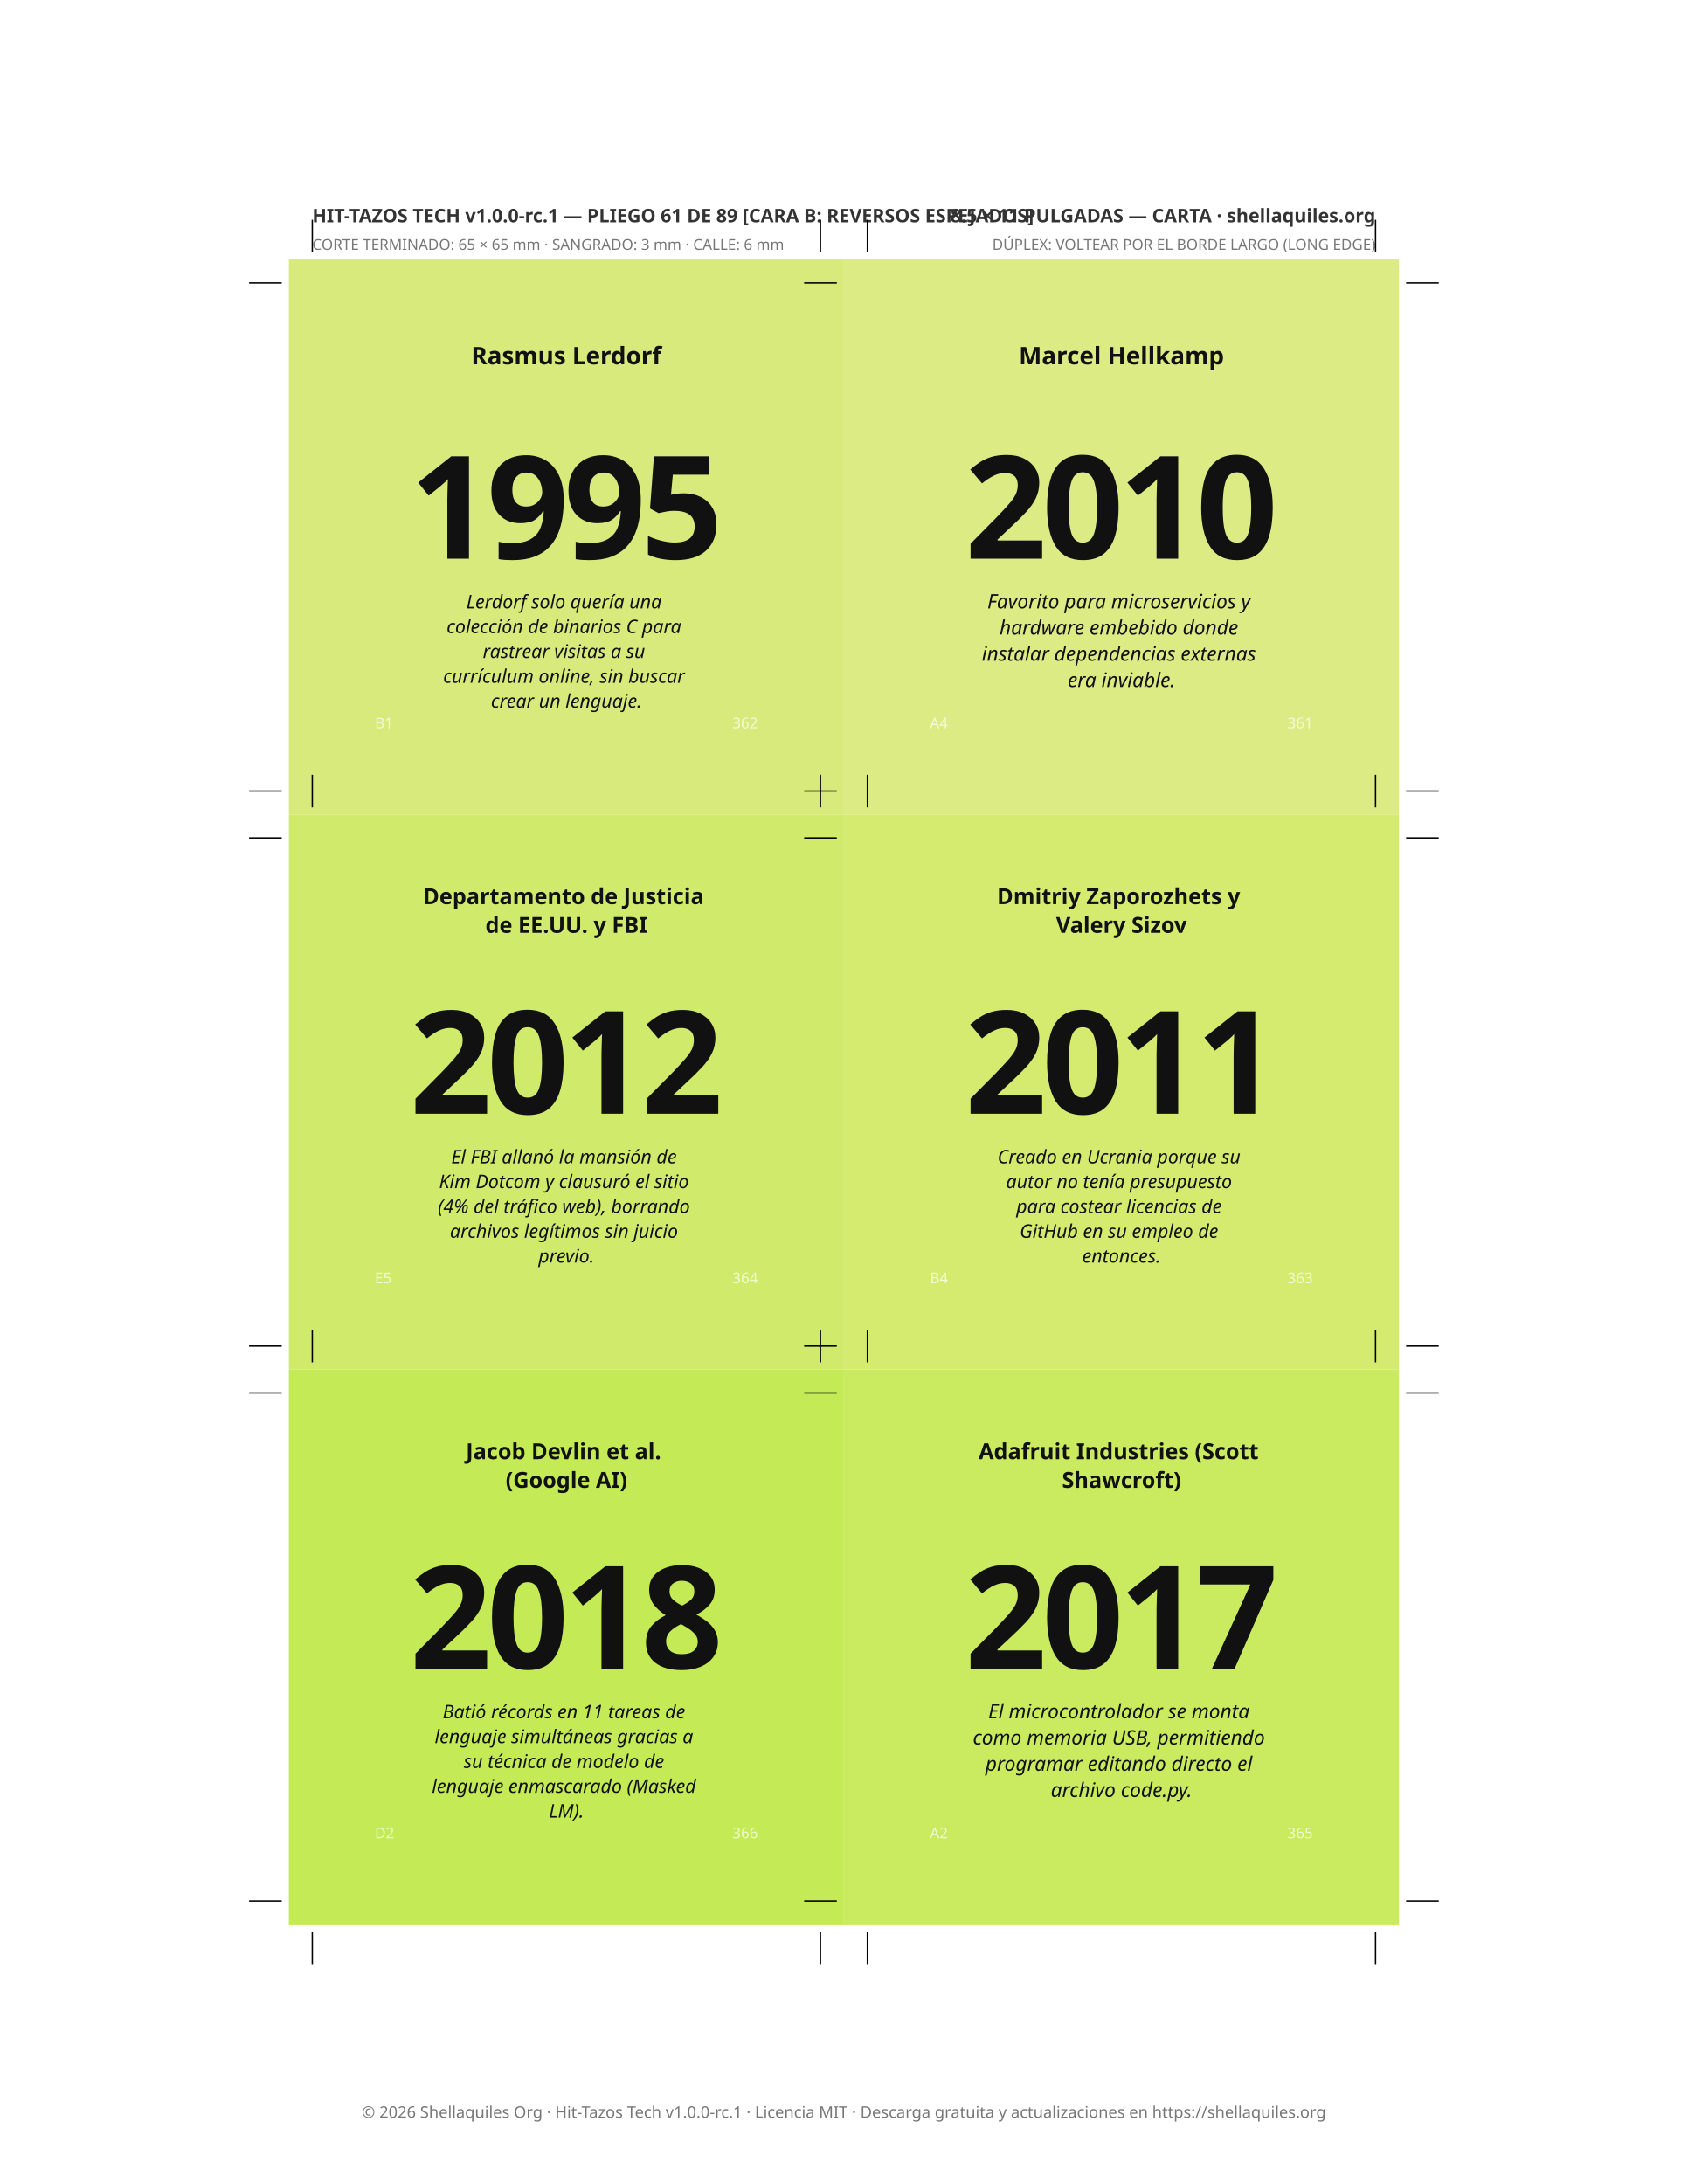
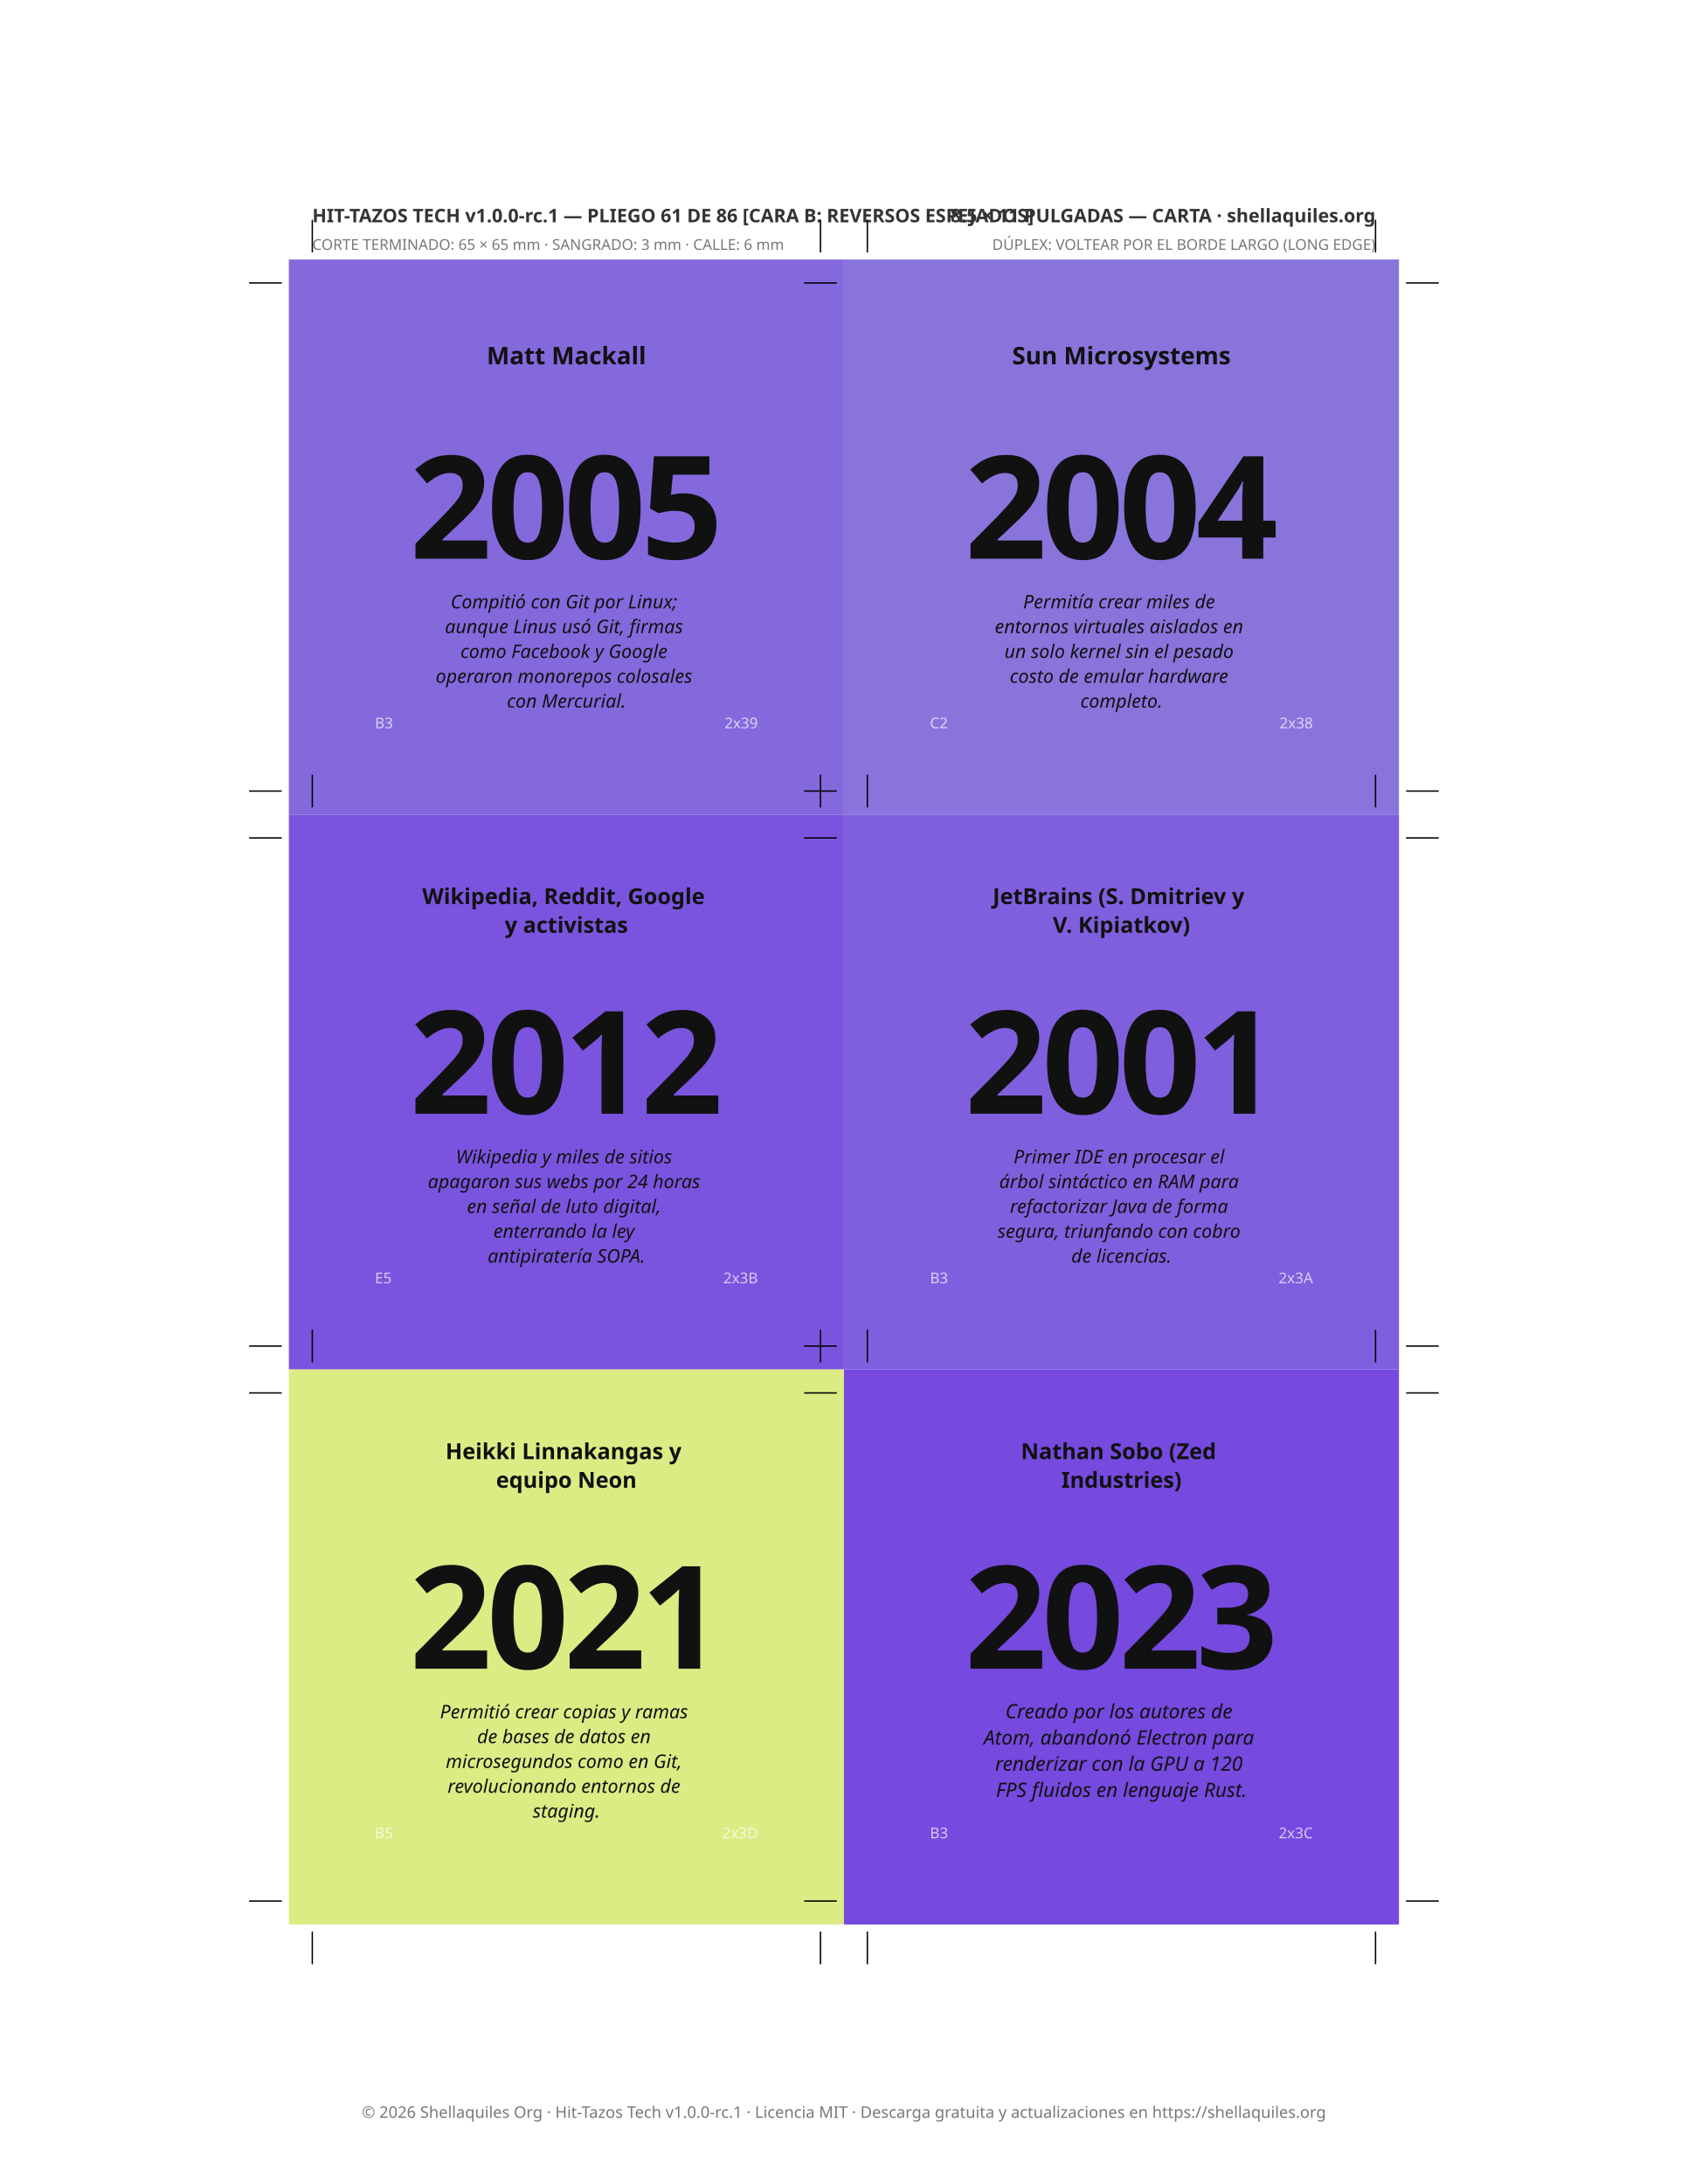
<svg xmlns="http://www.w3.org/2000/svg" width="215.9mm" height="279.4mm" viewBox="0 0 612 792" style="background-color: #ffffff;">
  <g id="encabezado_pliego">
-     <text x="113.24" y="80.61" font-family="'Outfit', sans-serif" font-size="6.8" font-weight="700" fill="#333333">HIT-TAZOS TECH v1.0.0-rc.1 — PLIEGO 61 DE 89 [CARA B: REVERSOS ESPEJADOS]</text>
+     <text x="113.24" y="80.61" font-family="'Outfit', sans-serif" font-size="6.8" font-weight="700" fill="#333333">HIT-TAZOS TECH v1.0.0-rc.1 — PLIEGO 61 DE 86 [CARA B: REVERSOS ESPEJADOS]</text>
    <text x="498.76" y="80.61" font-family="'Outfit', sans-serif" font-size="6.8" font-weight="700" fill="#333333" text-anchor="end">8.5 × 11 PULGADAS — CARTA · shellaquiles.org</text>
    <text x="113.24" y="90.61" font-family="'Outfit', sans-serif" font-size="5.4" font-weight="500" fill="#777777">CORTE TERMINADO: 65 × 65 mm · SANGRADO: 3 mm · CALLE: 6 mm</text>
    <text x="498.76" y="90.61" font-family="'Outfit', sans-serif" font-size="5.4" font-weight="500" fill="#777777" text-anchor="end">DÚPLEX: VOLTEAR POR EL BORDE LARGO (LONG EDGE)</text>
  </g>
  <g id="tarjetas_reverso">
-     <g id="carta_362_reverso">
+     <g id="carta_2_39_reverso">
      <g stroke="#000000" stroke-width="0.5" stroke-linecap="square">
        <line x1="90.57" y1="102.61" x2="101.91" y2="102.61" />
        <line x1="113.24" y1="79.94" x2="113.24" y2="91.28" />
        <line x1="308.83" y1="102.61" x2="320.17" y2="102.61" />
        <line x1="297.50" y1="79.94" x2="297.50" y2="91.28" />
        <line x1="90.57" y1="286.87" x2="101.91" y2="286.87" />
        <line x1="113.24" y1="298.20" x2="113.24" y2="309.54" />
        <line x1="308.83" y1="286.87" x2="320.17" y2="286.87" />
        <line x1="297.50" y1="298.20" x2="297.50" y2="309.54" />
      </g>
-       <rect x="104.74" y="94.11" width="201.26" height="201.26" fill="#d8ea7b" />
+       <rect x="104.74" y="94.11" width="201.26" height="201.26" fill="#8469dd" />
      <g transform="translate(113.24, 102.61)">
        <text font-family="'Outfit', sans-serif" font-size="8.8" font-weight="600" fill="#111111" text-anchor="middle">
-           <tspan x="92.13" y="29.5">Rasmus Lerdorf</tspan>
+           <tspan x="92.13" y="29.5">Matt Mackall</tspan>
        </text>
-         <text x="92.13" y="100" font-family="'Space Grotesk', sans-serif" font-size="52" font-weight="900" letter-spacing="-1.8" fill="#111111" text-anchor="middle">1995</text>
+         <text x="92.13" y="100" font-family="'Space Grotesk', sans-serif" font-size="52" font-weight="900" letter-spacing="-1.8" fill="#111111" text-anchor="middle">2005</text>
        <text font-family="'Outfit', sans-serif" font-size="6.8" font-weight="400" font-style="italic" fill="#111111" text-anchor="middle">
-           <tspan x="92.13" y="118.0">Lerdorf solo quería una</tspan>
-           <tspan x="92.13" y="127.0">colección de binarios C para</tspan>
-           <tspan x="92.13" y="136.0">rastrear visitas a su</tspan>
-           <tspan x="92.13" y="145.0">currículum online, sin buscar</tspan>
-           <tspan x="92.13" y="154.0">crear un lenguaje.</tspan>
+           <tspan x="92.13" y="118.0">Compitió con Git por Linux;</tspan>
+           <tspan x="92.13" y="127.0">aunque Linus usó Git, firmas</tspan>
+           <tspan x="92.13" y="136.0">como Facebook y Google</tspan>
+           <tspan x="92.13" y="145.0">operaron monorepos colosales</tspan>
+           <tspan x="92.13" y="154.0">con Mercurial.</tspan>
        </text>
-         <text x="22.68" y="161.5" font-family="'Outfit', sans-serif" font-size="5.4" font-weight="500" fill="rgba(255, 255, 255, 0.7)">B1</text>
-         <text x="161.57" y="161.5" font-family="'Space Grotesk', sans-serif" font-size="5.4" font-weight="500" fill="rgba(255, 255, 255, 0.7)" text-anchor="end">362</text>
+         <text x="22.68" y="161.5" font-family="'Outfit', sans-serif" font-size="5.4" font-weight="500" fill="rgba(255, 255, 255, 0.7)">B3</text>
+         <text x="161.57" y="161.5" font-family="'Space Grotesk', sans-serif" font-size="5.4" font-weight="500" fill="rgba(255, 255, 255, 0.7)" text-anchor="end">2x39</text>
      </g>
    </g>
-     <g id="carta_361_reverso">
+     <g id="carta_2_38_reverso">
      <g stroke="#000000" stroke-width="0.5" stroke-linecap="square">
        <line x1="291.83" y1="102.61" x2="303.17" y2="102.61" />
        <line x1="314.50" y1="79.94" x2="314.50" y2="91.28" />
        <line x1="510.09" y1="102.61" x2="521.43" y2="102.61" />
        <line x1="498.76" y1="79.94" x2="498.76" y2="91.28" />
        <line x1="291.83" y1="286.87" x2="303.17" y2="286.87" />
        <line x1="314.50" y1="298.20" x2="314.50" y2="309.54" />
        <line x1="510.09" y1="286.87" x2="521.43" y2="286.87" />
        <line x1="498.76" y1="298.20" x2="498.76" y2="309.54" />
      </g>
-       <rect x="306.00" y="94.11" width="201.26" height="201.26" fill="#ddeb84" />
+       <rect x="306.00" y="94.11" width="201.26" height="201.26" fill="#8974dc" />
      <g transform="translate(314.50, 102.61)">
        <text font-family="'Outfit', sans-serif" font-size="8.8" font-weight="600" fill="#111111" text-anchor="middle">
-           <tspan x="92.13" y="29.5">Marcel Hellkamp</tspan>
+           <tspan x="92.13" y="29.5">Sun Microsystems</tspan>
        </text>
-         <text x="92.13" y="100" font-family="'Space Grotesk', sans-serif" font-size="52" font-weight="900" letter-spacing="-1.8" fill="#111111" text-anchor="middle">2010</text>
-         <text font-family="'Outfit', sans-serif" font-size="7.2" font-weight="400" font-style="italic" fill="#111111" text-anchor="middle">
-           <tspan x="92.13" y="118.0">Favorito para microservicios y</tspan>
-           <tspan x="92.13" y="127.5">hardware embebido donde</tspan>
-           <tspan x="92.13" y="137.0">instalar dependencias externas</tspan>
-           <tspan x="92.13" y="146.5">era inviable.</tspan>
+         <text x="92.13" y="100" font-family="'Space Grotesk', sans-serif" font-size="52" font-weight="900" letter-spacing="-1.8" fill="#111111" text-anchor="middle">2004</text>
+         <text font-family="'Outfit', sans-serif" font-size="6.8" font-weight="400" font-style="italic" fill="#111111" text-anchor="middle">
+           <tspan x="92.13" y="118.0">Permitía crear miles de</tspan>
+           <tspan x="92.13" y="127.0">entornos virtuales aislados en</tspan>
+           <tspan x="92.13" y="136.0">un solo kernel sin el pesado</tspan>
+           <tspan x="92.13" y="145.0">costo de emular hardware</tspan>
+           <tspan x="92.13" y="154.0">completo.</tspan>
        </text>
-         <text x="22.68" y="161.5" font-family="'Outfit', sans-serif" font-size="5.4" font-weight="500" fill="rgba(255, 255, 255, 0.7)">A4</text>
-         <text x="161.57" y="161.5" font-family="'Space Grotesk', sans-serif" font-size="5.4" font-weight="500" fill="rgba(255, 255, 255, 0.7)" text-anchor="end">361</text>
+         <text x="22.68" y="161.5" font-family="'Outfit', sans-serif" font-size="5.4" font-weight="500" fill="rgba(255, 255, 255, 0.7)">C2</text>
+         <text x="161.57" y="161.5" font-family="'Space Grotesk', sans-serif" font-size="5.4" font-weight="500" fill="rgba(255, 255, 255, 0.7)" text-anchor="end">2x38</text>
      </g>
    </g>
-     <g id="carta_364_reverso">
+     <g id="carta_2_3B_reverso">
      <g stroke="#000000" stroke-width="0.5" stroke-linecap="square">
        <line x1="90.57" y1="303.87" x2="101.91" y2="303.87" />
        <line x1="113.24" y1="281.20" x2="113.24" y2="292.54" />
        <line x1="308.83" y1="303.87" x2="320.17" y2="303.87" />
        <line x1="297.50" y1="281.20" x2="297.50" y2="292.54" />
        <line x1="90.57" y1="488.13" x2="101.91" y2="488.13" />
        <line x1="113.24" y1="499.46" x2="113.24" y2="510.80" />
        <line x1="308.83" y1="488.13" x2="320.17" y2="488.13" />
        <line x1="297.50" y1="499.46" x2="297.50" y2="510.80" />
      </g>
-       <rect x="104.74" y="295.37" width="201.26" height="201.26" fill="#d0eb6b" />
+       <rect x="104.74" y="295.37" width="201.26" height="201.26" fill="#7a54de" />
      <g transform="translate(113.24, 303.87)">
        <text font-family="'Outfit', sans-serif" font-size="8" font-weight="600" fill="#111111" text-anchor="middle">
-           <tspan x="92.13" y="24">Departamento de Justicia</tspan>
-           <tspan x="92.13" y="34.4">de EE.UU. y FBI</tspan>
+           <tspan x="92.13" y="24">Wikipedia, Reddit, Google</tspan>
+           <tspan x="92.13" y="34.4">y activistas</tspan>
        </text>
        <text x="92.13" y="100" font-family="'Space Grotesk', sans-serif" font-size="52" font-weight="900" letter-spacing="-1.8" fill="#111111" text-anchor="middle">2012</text>
        <text font-family="'Outfit', sans-serif" font-size="6.8" font-weight="400" font-style="italic" fill="#111111" text-anchor="middle">
-           <tspan x="92.13" y="118.0">El FBI allanó la mansión de</tspan>
-           <tspan x="92.13" y="127.0">Kim Dotcom y clausuró el sitio</tspan>
-           <tspan x="92.13" y="136.0">(4% del tráfico web), borrando</tspan>
-           <tspan x="92.13" y="145.0">archivos legítimos sin juicio</tspan>
-           <tspan x="92.13" y="154.0">previo.</tspan>
+           <tspan x="92.13" y="118.0">Wikipedia y miles de sitios</tspan>
+           <tspan x="92.13" y="127.0">apagaron sus webs por 24 horas</tspan>
+           <tspan x="92.13" y="136.0">en señal de luto digital,</tspan>
+           <tspan x="92.13" y="145.0">enterrando la ley</tspan>
+           <tspan x="92.13" y="154.0">antipiratería SOPA.</tspan>
        </text>
        <text x="22.68" y="161.5" font-family="'Outfit', sans-serif" font-size="5.4" font-weight="500" fill="rgba(255, 255, 255, 0.7)">E5</text>
-         <text x="161.57" y="161.5" font-family="'Space Grotesk', sans-serif" font-size="5.4" font-weight="500" fill="rgba(255, 255, 255, 0.7)" text-anchor="end">364</text>
+         <text x="161.57" y="161.5" font-family="'Space Grotesk', sans-serif" font-size="5.4" font-weight="500" fill="rgba(255, 255, 255, 0.7)" text-anchor="end">2x3B</text>
      </g>
    </g>
-     <g id="carta_363_reverso">
+     <g id="carta_2_3A_reverso">
      <g stroke="#000000" stroke-width="0.5" stroke-linecap="square">
        <line x1="291.83" y1="303.87" x2="303.17" y2="303.87" />
        <line x1="314.50" y1="281.20" x2="314.50" y2="292.54" />
        <line x1="510.09" y1="303.87" x2="521.43" y2="303.87" />
        <line x1="498.76" y1="281.20" x2="498.76" y2="292.54" />
        <line x1="291.83" y1="488.13" x2="303.17" y2="488.13" />
        <line x1="314.50" y1="499.46" x2="314.50" y2="510.80" />
        <line x1="510.09" y1="488.13" x2="521.43" y2="488.13" />
        <line x1="498.76" y1="499.46" x2="498.76" y2="510.80" />
      </g>
-       <rect x="306.00" y="295.37" width="201.26" height="201.26" fill="#d4eb70" />
+       <rect x="306.00" y="295.37" width="201.26" height="201.26" fill="#7f5fdd" />
      <g transform="translate(314.50, 303.87)">
        <text font-family="'Outfit', sans-serif" font-size="8" font-weight="600" fill="#111111" text-anchor="middle">
-           <tspan x="92.13" y="24">Dmitriy Zaporozhets y</tspan>
-           <tspan x="92.13" y="34.4">Valery Sizov</tspan>
+           <tspan x="92.13" y="24">JetBrains (S. Dmitriev y</tspan>
+           <tspan x="92.13" y="34.4">V. Kipiatkov)</tspan>
        </text>
-         <text x="92.13" y="100" font-family="'Space Grotesk', sans-serif" font-size="52" font-weight="900" letter-spacing="-1.8" fill="#111111" text-anchor="middle">2011</text>
+         <text x="92.13" y="100" font-family="'Space Grotesk', sans-serif" font-size="52" font-weight="900" letter-spacing="-1.8" fill="#111111" text-anchor="middle">2001</text>
        <text font-family="'Outfit', sans-serif" font-size="6.8" font-weight="400" font-style="italic" fill="#111111" text-anchor="middle">
-           <tspan x="92.13" y="118.0">Creado en Ucrania porque su</tspan>
-           <tspan x="92.13" y="127.0">autor no tenía presupuesto</tspan>
-           <tspan x="92.13" y="136.0">para costear licencias de</tspan>
-           <tspan x="92.13" y="145.0">GitHub en su empleo de</tspan>
-           <tspan x="92.13" y="154.0">entonces.</tspan>
+           <tspan x="92.13" y="118.0">Primer IDE en procesar el</tspan>
+           <tspan x="92.13" y="127.0">árbol sintáctico en RAM para</tspan>
+           <tspan x="92.13" y="136.0">refactorizar Java de forma</tspan>
+           <tspan x="92.13" y="145.0">segura, triunfando con cobro</tspan>
+           <tspan x="92.13" y="154.0">de licencias.</tspan>
        </text>
-         <text x="22.68" y="161.5" font-family="'Outfit', sans-serif" font-size="5.4" font-weight="500" fill="rgba(255, 255, 255, 0.7)">B4</text>
-         <text x="161.57" y="161.5" font-family="'Space Grotesk', sans-serif" font-size="5.4" font-weight="500" fill="rgba(255, 255, 255, 0.7)" text-anchor="end">363</text>
+         <text x="22.68" y="161.5" font-family="'Outfit', sans-serif" font-size="5.4" font-weight="500" fill="rgba(255, 255, 255, 0.7)">B3</text>
+         <text x="161.57" y="161.5" font-family="'Space Grotesk', sans-serif" font-size="5.4" font-weight="500" fill="rgba(255, 255, 255, 0.7)" text-anchor="end">2x3A</text>
      </g>
    </g>
-     <g id="carta_366_reverso">
+     <g id="carta_2_3D_reverso">
      <g stroke="#000000" stroke-width="0.5" stroke-linecap="square">
        <line x1="90.57" y1="505.13" x2="101.91" y2="505.13" />
        <line x1="113.24" y1="482.46" x2="113.24" y2="493.80" />
        <line x1="308.83" y1="505.13" x2="320.17" y2="505.13" />
        <line x1="297.50" y1="482.46" x2="297.50" y2="493.80" />
        <line x1="90.57" y1="689.39" x2="101.91" y2="689.39" />
        <line x1="113.24" y1="700.72" x2="113.24" y2="712.06" />
        <line x1="308.83" y1="689.39" x2="320.17" y2="689.39" />
        <line x1="297.50" y1="700.72" x2="297.50" y2="712.06" />
      </g>
-       <rect x="104.74" y="496.63" width="201.26" height="201.26" fill="#c4eb56" />
+       <rect x="104.74" y="496.63" width="201.26" height="201.26" fill="#ddeb84" />
      <g transform="translate(113.24, 505.13)">
        <text font-family="'Outfit', sans-serif" font-size="8" font-weight="600" fill="#111111" text-anchor="middle">
-           <tspan x="92.13" y="24">Jacob Devlin et al.</tspan>
-           <tspan x="92.13" y="34.4">(Google AI)</tspan>
+           <tspan x="92.13" y="24">Heikki Linnakangas y</tspan>
+           <tspan x="92.13" y="34.4">equipo Neon</tspan>
        </text>
-         <text x="92.13" y="100" font-family="'Space Grotesk', sans-serif" font-size="52" font-weight="900" letter-spacing="-1.8" fill="#111111" text-anchor="middle">2018</text>
+         <text x="92.13" y="100" font-family="'Space Grotesk', sans-serif" font-size="52" font-weight="900" letter-spacing="-1.8" fill="#111111" text-anchor="middle">2021</text>
        <text font-family="'Outfit', sans-serif" font-size="6.8" font-weight="400" font-style="italic" fill="#111111" text-anchor="middle">
-           <tspan x="92.13" y="118.0">Batió récords en 11 tareas de</tspan>
-           <tspan x="92.13" y="127.0">lenguaje simultáneas gracias a</tspan>
-           <tspan x="92.13" y="136.0">su técnica de modelo de</tspan>
-           <tspan x="92.13" y="145.0">lenguaje enmascarado (Masked</tspan>
-           <tspan x="92.13" y="154.0">LM).</tspan>
+           <tspan x="92.13" y="118.0">Permitió crear copias y ramas</tspan>
+           <tspan x="92.13" y="127.0">de bases de datos en</tspan>
+           <tspan x="92.13" y="136.0">microsegundos como en Git,</tspan>
+           <tspan x="92.13" y="145.0">revolucionando entornos de</tspan>
+           <tspan x="92.13" y="154.0">staging.</tspan>
        </text>
-         <text x="22.68" y="161.5" font-family="'Outfit', sans-serif" font-size="5.4" font-weight="500" fill="rgba(255, 255, 255, 0.7)">D2</text>
-         <text x="161.57" y="161.5" font-family="'Space Grotesk', sans-serif" font-size="5.4" font-weight="500" fill="rgba(255, 255, 255, 0.7)" text-anchor="end">366</text>
+         <text x="22.68" y="161.5" font-family="'Outfit', sans-serif" font-size="5.4" font-weight="500" fill="rgba(255, 255, 255, 0.7)">B5</text>
+         <text x="161.57" y="161.5" font-family="'Space Grotesk', sans-serif" font-size="5.4" font-weight="500" fill="rgba(255, 255, 255, 0.7)" text-anchor="end">2x3D</text>
      </g>
    </g>
-     <g id="carta_365_reverso">
+     <g id="carta_2_3C_reverso">
      <g stroke="#000000" stroke-width="0.5" stroke-linecap="square">
        <line x1="291.83" y1="505.13" x2="303.17" y2="505.13" />
        <line x1="314.50" y1="482.46" x2="314.50" y2="493.80" />
        <line x1="510.09" y1="505.13" x2="521.43" y2="505.13" />
        <line x1="498.76" y1="482.46" x2="498.76" y2="493.80" />
        <line x1="291.83" y1="689.39" x2="303.17" y2="689.39" />
        <line x1="314.50" y1="700.72" x2="314.50" y2="712.06" />
        <line x1="510.09" y1="689.39" x2="521.43" y2="689.39" />
        <line x1="498.76" y1="700.72" x2="498.76" y2="712.06" />
      </g>
-       <rect x="306.00" y="496.63" width="201.26" height="201.26" fill="#caeb60" />
+       <rect x="306.00" y="496.63" width="201.26" height="201.26" fill="#7649df" />
      <g transform="translate(314.50, 505.13)">
        <text font-family="'Outfit', sans-serif" font-size="8" font-weight="600" fill="#111111" text-anchor="middle">
-           <tspan x="92.13" y="24">Adafruit Industries (Scott</tspan>
-           <tspan x="92.13" y="34.4">Shawcroft)</tspan>
+           <tspan x="92.13" y="24">Nathan Sobo (Zed</tspan>
+           <tspan x="92.13" y="34.4">Industries)</tspan>
        </text>
-         <text x="92.13" y="100" font-family="'Space Grotesk', sans-serif" font-size="52" font-weight="900" letter-spacing="-1.8" fill="#111111" text-anchor="middle">2017</text>
+         <text x="92.13" y="100" font-family="'Space Grotesk', sans-serif" font-size="52" font-weight="900" letter-spacing="-1.8" fill="#111111" text-anchor="middle">2023</text>
        <text font-family="'Outfit', sans-serif" font-size="7.2" font-weight="400" font-style="italic" fill="#111111" text-anchor="middle">
-           <tspan x="92.13" y="118.0">El microcontrolador se monta</tspan>
-           <tspan x="92.13" y="127.5">como memoria USB, permitiendo</tspan>
-           <tspan x="92.13" y="137.0">programar editando directo el</tspan>
-           <tspan x="92.13" y="146.5">archivo code.py.</tspan>
+           <tspan x="92.13" y="118.0">Creado por los autores de</tspan>
+           <tspan x="92.13" y="127.5">Atom, abandonó Electron para</tspan>
+           <tspan x="92.13" y="137.0">renderizar con la GPU a 120</tspan>
+           <tspan x="92.13" y="146.5">FPS fluidos en lenguaje Rust.</tspan>
        </text>
-         <text x="22.68" y="161.5" font-family="'Outfit', sans-serif" font-size="5.4" font-weight="500" fill="rgba(255, 255, 255, 0.7)">A2</text>
-         <text x="161.57" y="161.5" font-family="'Space Grotesk', sans-serif" font-size="5.4" font-weight="500" fill="rgba(255, 255, 255, 0.7)" text-anchor="end">365</text>
+         <text x="22.68" y="161.5" font-family="'Outfit', sans-serif" font-size="5.4" font-weight="500" fill="rgba(255, 255, 255, 0.7)">B3</text>
+         <text x="161.57" y="161.5" font-family="'Space Grotesk', sans-serif" font-size="5.4" font-weight="500" fill="rgba(255, 255, 255, 0.7)" text-anchor="end">2x3C</text>
      </g>
    </g>
  </g>
  <g id="pie_pliego">
    <text x="306.00" y="768.00" font-family="'Outfit', sans-serif" font-size="5.8" font-weight="500" fill="#777777" text-anchor="middle">© 2026 Shellaquiles Org · Hit-Tazos Tech v1.0.0-rc.1 · Licencia MIT · Descarga gratuita y actualizaciones en https://shellaquiles.org</text>
  </g>
</svg>
